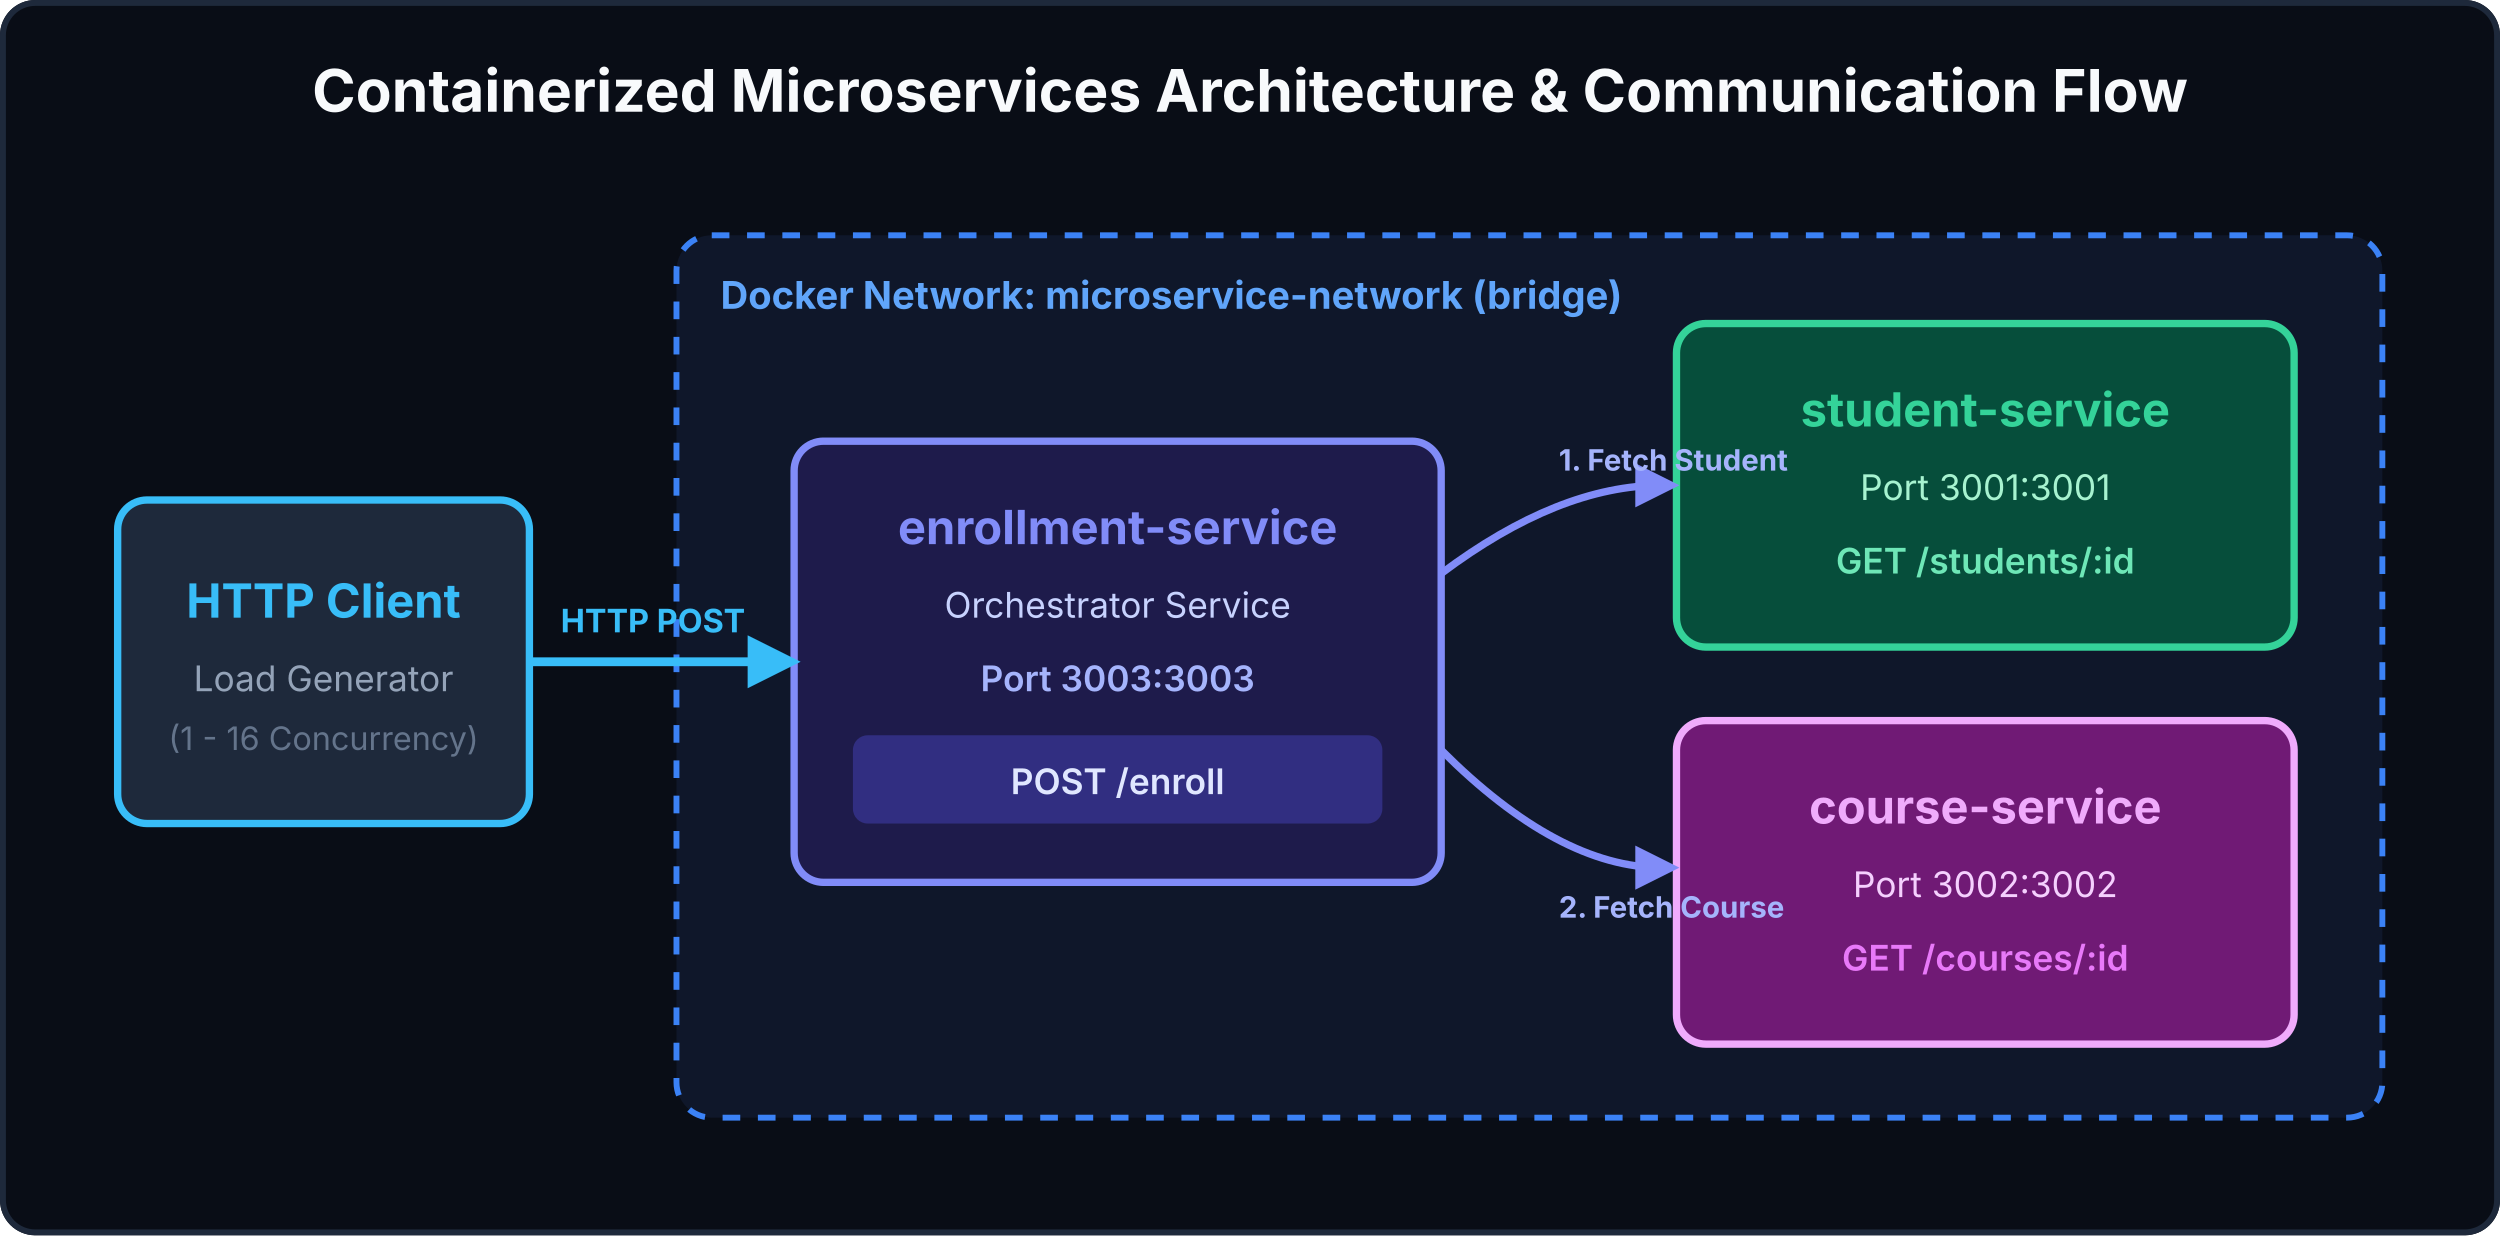
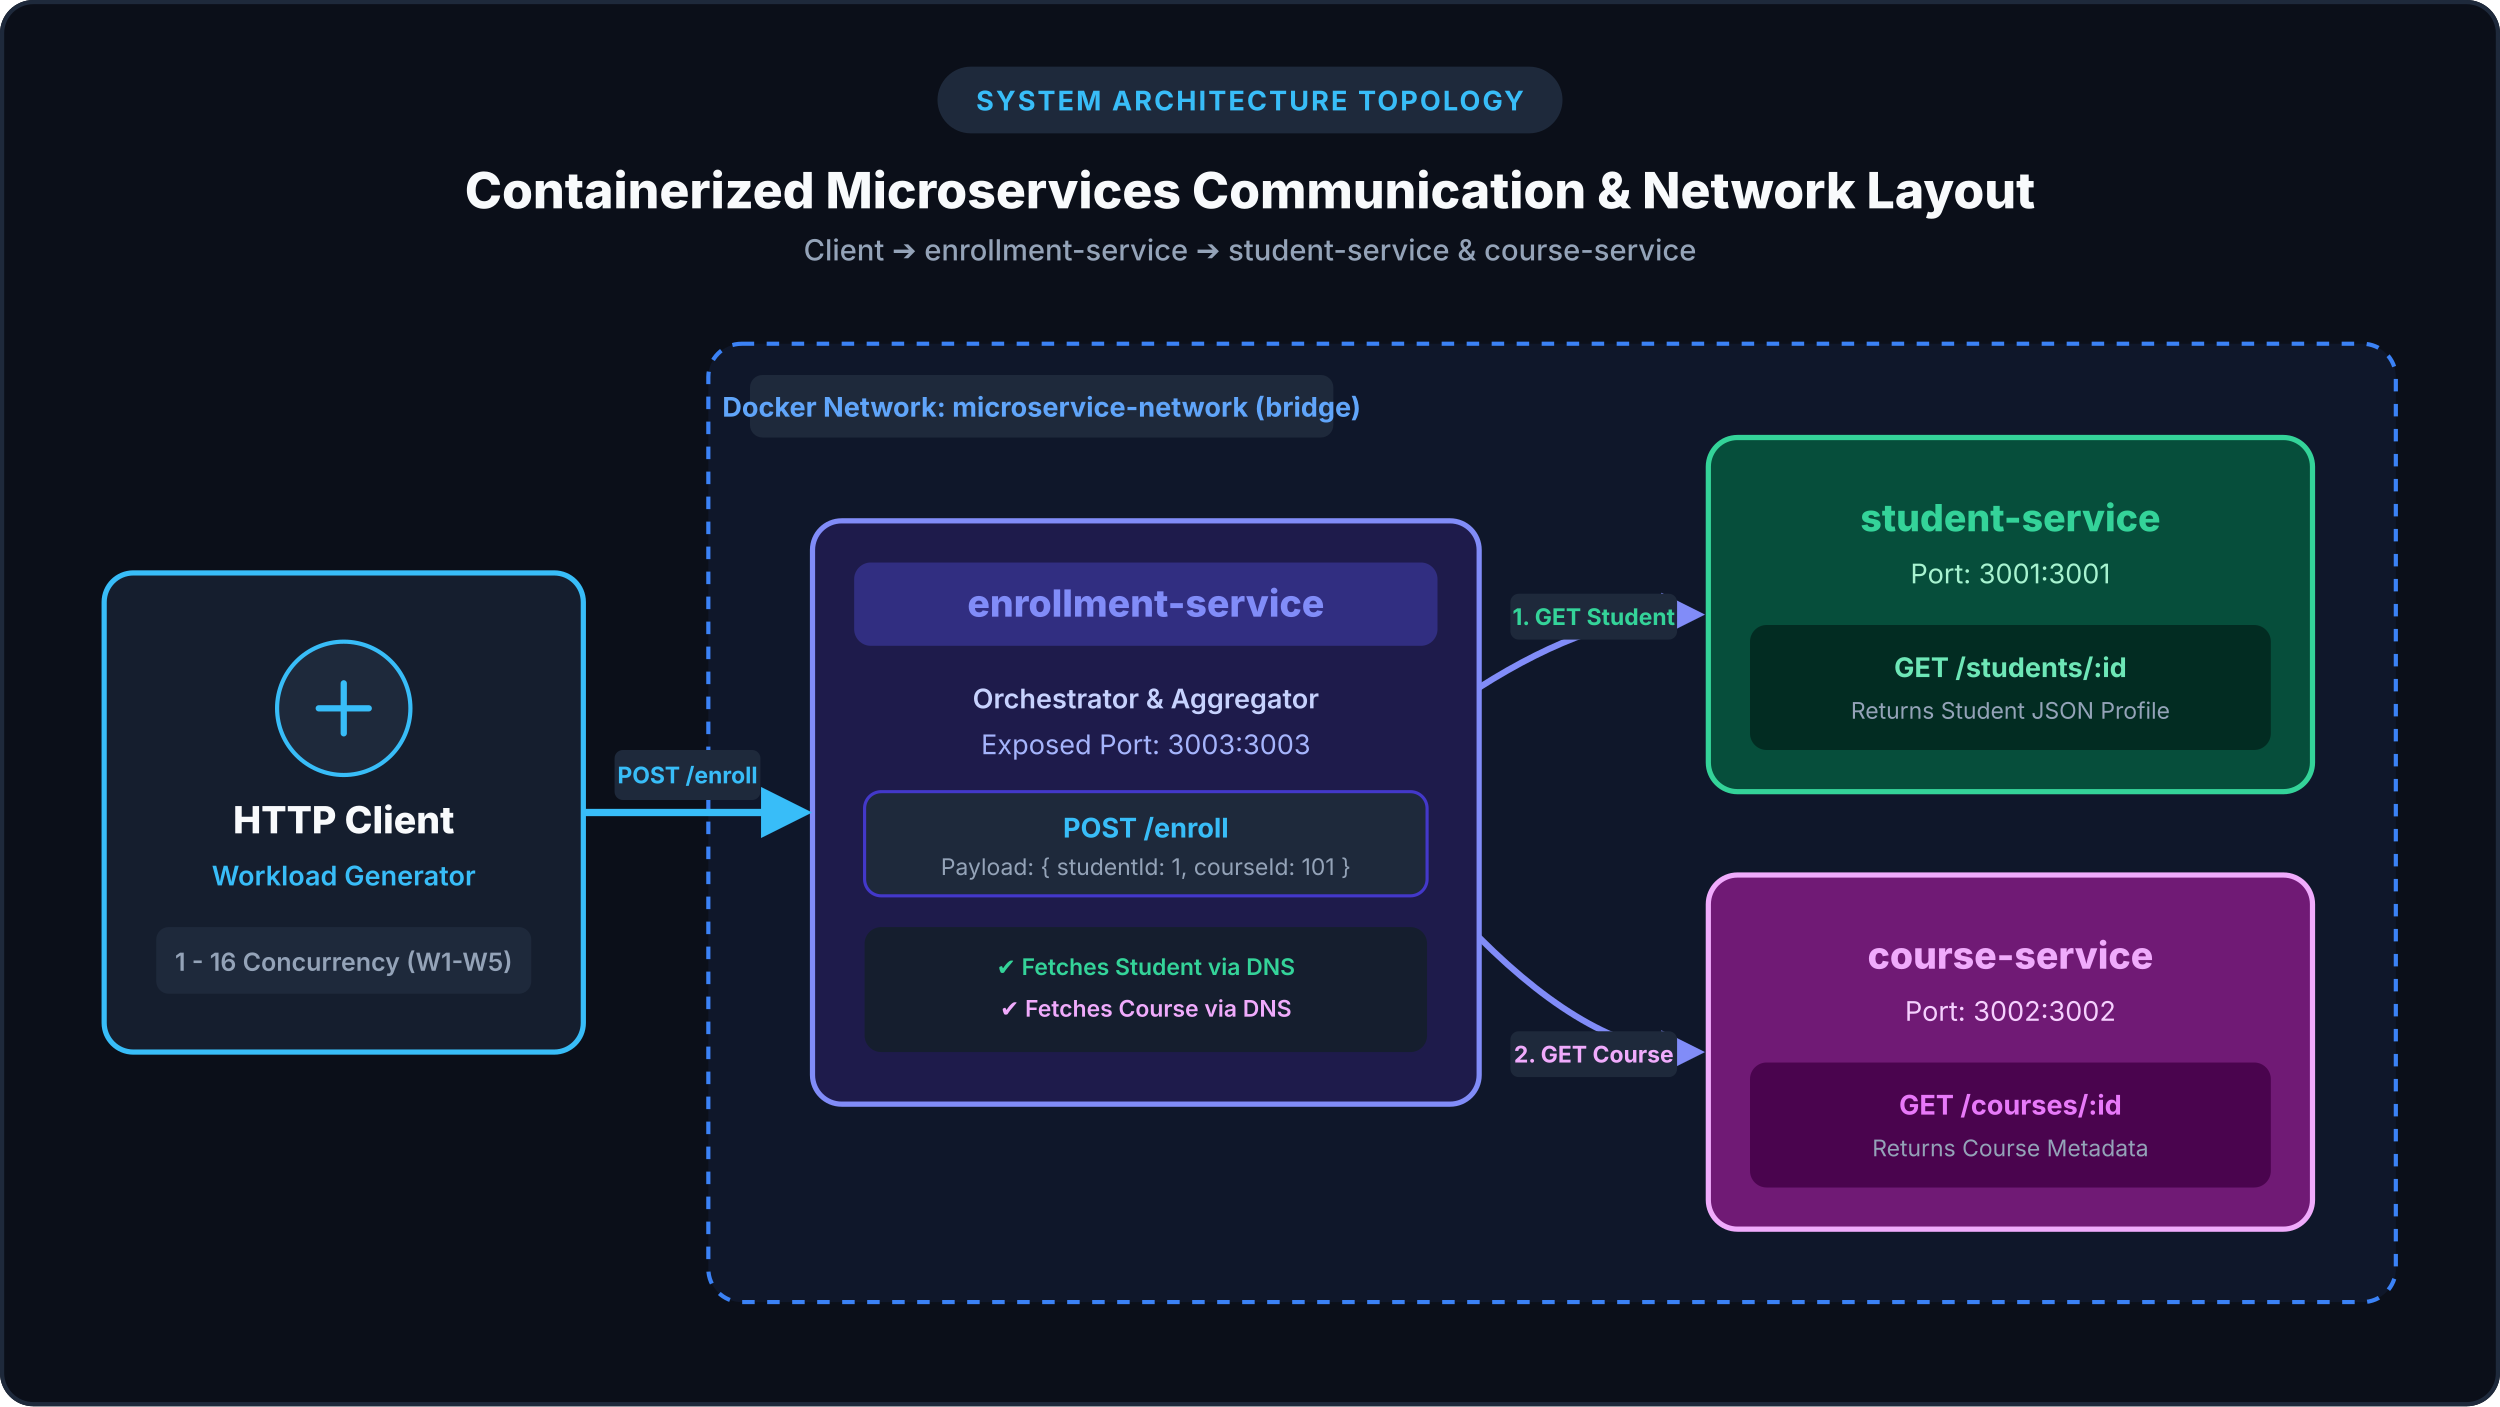
- <svg xmlns="http://www.w3.org/2000/svg" width="850" height="420" viewBox="0 0 850 420">
-   <rect width="850" height="420" rx="12" fill="#090d16" />
-   <rect x="1" y="1" width="848" height="418" rx="11" fill="none" stroke="#1e293b" stroke-width="2" />
-   <text x="425" y="38" fill="#f8fafc" font-family="Inter, system-ui, sans-serif" font-size="20" font-weight="700" text-anchor="middle">Containerized Microservices Architecture &amp; Communication Flow</text>
-   <rect x="230" y="80" width="580" height="300" rx="12" fill="#0f172a" stroke="#3b82f6" stroke-width="2" stroke-dasharray="6,6" />
-   <text x="245" y="105" fill="#60a5fa" font-family="Inter, system-ui, sans-serif" font-size="13" font-weight="700">Docker Network: microservice-network (bridge)</text>
-   <rect x="40" y="170" width="140" height="110" rx="10" fill="#1e293b" stroke="#38bdf8" stroke-width="2.5" />
-   <text x="110" y="210" fill="#38bdf8" font-family="Inter, system-ui, sans-serif" font-size="16" font-weight="700" text-anchor="middle">HTTP Client</text>
-   <text x="110" y="235" fill="#94a3b8" font-family="Inter, system-ui, sans-serif" font-size="12" text-anchor="middle">Load Generator</text>
-   <text x="110" y="255" fill="#64748b" font-family="Inter, system-ui, sans-serif" font-size="11" text-anchor="middle">(1 - 16 Concurrency)</text>
-   <rect x="270" y="150" width="220" height="150" rx="10" fill="#1e1b4b" stroke="#818cf8" stroke-width="2.5" />
-   <text x="380" y="185" fill="#818cf8" font-family="Inter, system-ui, sans-serif" font-size="16" font-weight="700" text-anchor="middle">enrollment-service</text>
-   <text x="380" y="210" fill="#c7d2fe" font-family="Inter, system-ui, sans-serif" font-size="12" text-anchor="middle">Orchestrator Service</text>
-   <text x="380" y="235" fill="#a5b4fc" font-family="Inter, system-ui, sans-serif" font-size="12" font-weight="600" text-anchor="middle">Port 3003:3003</text>
-   <rect x="290" y="250" width="180" height="30" rx="5" fill="#312e81" />
-   <text x="380" y="270" fill="#e0e7ff" font-family="Inter, system-ui, sans-serif" font-size="12" font-weight="600" text-anchor="middle">POST /enroll</text>
-   <rect x="570" y="110" width="210" height="110" rx="10" fill="#064e3b" stroke="#34d399" stroke-width="2.5" />
-   <text x="675" y="145" fill="#34d399" font-family="Inter, system-ui, sans-serif" font-size="16" font-weight="700" text-anchor="middle">student-service</text>
-   <text x="675" y="170" fill="#a7f3d0" font-family="Inter, system-ui, sans-serif" font-size="12" text-anchor="middle">Port 3001:3001</text>
-   <text x="675" y="195" fill="#6ee7b7" font-family="Inter, system-ui, sans-serif" font-size="12" font-weight="600" text-anchor="middle">GET /students/:id</text>
-   <rect x="570" y="245" width="210" height="110" rx="10" fill="#701a75" stroke="#f0abfc" stroke-width="2.5" />
-   <text x="675" y="280" fill="#f0abfc" font-family="Inter, system-ui, sans-serif" font-size="16" font-weight="700" text-anchor="middle">course-service</text>
-   <text x="675" y="305" fill="#f5d0fe" font-family="Inter, system-ui, sans-serif" font-size="12" text-anchor="middle">Port 3002:3002</text>
-   <text x="675" y="330" fill="#e879f9" font-family="Inter, system-ui, sans-serif" font-size="12" font-weight="600" text-anchor="middle">GET /courses/:id</text>
+ <svg xmlns="http://www.w3.org/2000/svg" width="1200" height="675" viewBox="0 0 1200 675">
+   <rect width="1200" height="675" rx="16" fill="#0B0F19" />
+   <rect x="1" y="1" width="1198" height="673" rx="15" fill="none" stroke="#1E293B" stroke-width="2" />
+   <rect x="450" y="32" width="300" height="32" rx="16" fill="#1E293B" />
+   <text x="600" y="53" fill="#38BDF8" font-family="Inter, system-ui, sans-serif" font-size="13" font-weight="700" text-anchor="middle" letter-spacing="1">SYSTEM ARCHITECTURE TOPOLOGY</text>
+   <text x="600" y="100" fill="#F8FAFC" font-family="Inter, system-ui, sans-serif" font-size="24" font-weight="800" text-anchor="middle">Containerized Microservices Communication &amp; Network Layout</text>
+   <text x="600" y="125" fill="#94A3B8" font-family="Inter, system-ui, sans-serif" font-size="14" font-weight="500" text-anchor="middle">Client ➔ enrollment-service ➔ student-service &amp; course-service</text>
+   <rect x="340" y="165" width="810" height="460" rx="16" fill="#0F172A" stroke="#3B82F6" stroke-width="2" stroke-dasharray="6,6" />
+   <rect x="360" y="180" width="280" height="30" rx="6" fill="#1E293B" />
+   <text x="500" y="200" fill="#60A5FA" font-family="Inter, system-ui, sans-serif" font-size="13" font-weight="700" text-anchor="middle">Docker Network: microservice-network (bridge)</text>
+   <g transform="translate(50, 275)">
+     <rect width="230" height="230" rx="14" fill="#151E2E" stroke="#38BDF8" stroke-width="2.5" />
+     <circle cx="115" cy="65" r="32" fill="#1E293B" stroke="#38BDF8" stroke-width="2" />
+     <path d="M 103 65 L 127 65 M 115 53 L 115 77" stroke="#38BDF8" stroke-width="3" stroke-linecap="round" />
+     <text x="115" y="125" fill="#F8FAFC" font-family="Inter, system-ui, sans-serif" font-size="18" font-weight="800" text-anchor="middle">HTTP Client</text>
+     <text x="115" y="150" fill="#38BDF8" font-family="Inter, system-ui, sans-serif" font-size="13" font-weight="600" text-anchor="middle">Workload Generator</text>
+     <rect x="25" y="170" width="180" height="32" rx="6" fill="#1E293B" />
+     <text x="115" y="191" fill="#94A3B8" font-family="Inter, system-ui, sans-serif" font-size="12" font-weight="600" text-anchor="middle">1 - 16 Concurrency (W1-W5)</text>
+   </g>
+   <g transform="translate(390, 250)">
+     <rect width="320" height="280" rx="14" fill="#1E1B4B" stroke="#818CF8" stroke-width="2.5" />
+     <rect x="20" y="20" width="280" height="40" rx="8" fill="#312E81" />
+     <text x="160" y="46" fill="#818CF8" font-family="Inter, system-ui, sans-serif" font-size="18" font-weight="800" text-anchor="middle">enrollment-service</text>
+     <text x="160" y="90" fill="#C7D2FE" font-family="Inter, system-ui, sans-serif" font-size="13" font-weight="600" text-anchor="middle">Orchestrator &amp; Aggregator</text>
+     <text x="160" y="112" fill="#A5B4FC" font-family="Inter, system-ui, sans-serif" font-size="13" text-anchor="middle">Exposed Port: 3003:3003</text>
+     <rect x="25" y="130" width="270" height="50" rx="8" fill="#1E293B" stroke="#4338CA" stroke-width="1.5" />
+     <text x="160" y="152" fill="#38BDF8" font-family="Inter, system-ui, sans-serif" font-size="13" font-weight="700" text-anchor="middle">POST /enroll</text>
+     <text x="160" y="170" fill="#94A3B8" font-family="Inter, system-ui, sans-serif" font-size="11" text-anchor="middle">Payload: { studentId: 1, courseId: 101 }</text>
+     <rect x="25" y="195" width="270" height="60" rx="8" fill="#151E2E" />
+     <text x="160" y="218" fill="#34D399" font-family="Inter, system-ui, sans-serif" font-size="11" font-weight="600" text-anchor="middle">✔ Fetches Student via DNS</text>
+     <text x="160" y="238" fill="#F0ABFC" font-family="Inter, system-ui, sans-serif" font-size="11" font-weight="600" text-anchor="middle">✔ Fetches Course via DNS</text>
+   </g>
+   <g transform="translate(820, 210)">
+     <rect width="290" height="170" rx="14" fill="#064E3B" stroke="#34D399" stroke-width="2.5" />
+     <text x="145" y="45" fill="#34D399" font-family="Inter, system-ui, sans-serif" font-size="18" font-weight="800" text-anchor="middle">student-service</text>
+     <text x="145" y="70" fill="#A7F3D0" font-family="Inter, system-ui, sans-serif" font-size="13" text-anchor="middle">Port: 3001:3001</text>
+     <rect x="20" y="90" width="250" height="60" rx="8" fill="#022C22" />
+     <text x="145" y="115" fill="#6EE7B7" font-family="Inter, system-ui, sans-serif" font-size="13" font-weight="700" text-anchor="middle">GET /students/:id</text>
+     <text x="145" y="135" fill="#94A3B8" font-family="Inter, system-ui, sans-serif" font-size="11" text-anchor="middle">Returns Student JSON Profile</text>
+   </g>
+   <g transform="translate(820, 420)">
+     <rect width="290" height="170" rx="14" fill="#701A75" stroke="#F0ABFC" stroke-width="2.5" />
+     <text x="145" y="45" fill="#F0ABFC" font-family="Inter, system-ui, sans-serif" font-size="18" font-weight="800" text-anchor="middle">course-service</text>
+     <text x="145" y="70" fill="#F5D0FE" font-family="Inter, system-ui, sans-serif" font-size="13" text-anchor="middle">Port: 3002:3002</text>
+     <rect x="20" y="90" width="250" height="60" rx="8" fill="#4A044E" />
+     <text x="145" y="115" fill="#E879F9" font-family="Inter, system-ui, sans-serif" font-size="13" font-weight="700" text-anchor="middle">GET /courses/:id</text>
+     <text x="145" y="135" fill="#94A3B8" font-family="Inter, system-ui, sans-serif" font-size="11" text-anchor="middle">Returns Course Metadata</text>
+   </g>
  <defs>
-     <marker id="arrow" viewBox="0 0 10 10" refX="6" refY="5" markerWidth="6" markerHeight="6" orient="auto-start-reverse">
-       <path d="M 0 0 L 10 5 L 0 10 z" fill="#38bdf8" />
+     <marker id="arrow-blue" viewBox="0 0 10 10" refX="6" refY="5" markerWidth="7" markerHeight="7" orient="auto-start-reverse">
+       <path d="M 0 0 L 10 5 L 0 10 z" fill="#38BDF8" />
    </marker>
-     <marker id="arrow-indigo" viewBox="0 0 10 10" refX="6" refY="5" markerWidth="6" markerHeight="6" orient="auto-start-reverse">
-       <path d="M 0 0 L 10 5 L 0 10 z" fill="#818cf8" />
+     <marker id="arrow-indigo" viewBox="0 0 10 10" refX="6" refY="5" markerWidth="7" markerHeight="7" orient="auto-start-reverse">
+       <path d="M 0 0 L 10 5 L 0 10 z" fill="#818CF8" />
    </marker>
  </defs>
-   <line x1="180" y1="225" x2="265" y2="225" stroke="#38bdf8" stroke-width="3" marker-end="url(#arrow)" />
-   <text x="222" y="215" fill="#38bdf8" font-family="Inter, system-ui, sans-serif" font-size="11" font-weight="700" text-anchor="middle">HTTP POST</text>
-   <path d="M 490 195 Q 530 165 565 165" fill="none" stroke="#818cf8" stroke-width="2.5" marker-end="url(#arrow-indigo)" />
-   <text x="530" y="160" fill="#a5b4fc" font-family="Inter, system-ui, sans-serif" font-size="10" font-weight="700">1. Fetch Student</text>
-   <path d="M 490 255 Q 530 295 565 295" fill="none" stroke="#818cf8" stroke-width="2.5" marker-end="url(#arrow-indigo)" />
-   <text x="530" y="312" fill="#a5b4fc" font-family="Inter, system-ui, sans-serif" font-size="10" font-weight="700">2. Fetch Course</text>
+   <line x1="280" y1="390" x2="380" y2="390" stroke="#38BDF8" stroke-width="3.5" marker-end="url(#arrow-blue)" />
+   <rect x="295" y="360" width="70" height="24" rx="4" fill="#1E293B" />
+   <text x="330" y="376" fill="#38BDF8" font-family="Inter, system-ui, sans-serif" font-size="11" font-weight="700" text-anchor="middle">POST /enroll</text>
+   <path d="M 710 330 Q 765 295 810 295" fill="none" stroke="#818CF8" stroke-width="3" marker-end="url(#arrow-indigo)" />
+   <rect x="725" y="285" width="80" height="22" rx="4" fill="#1E293B" />
+   <text x="765" y="300" fill="#34D399" font-family="Inter, system-ui, sans-serif" font-size="11" font-weight="700" text-anchor="middle">1. GET Student</text>
+   <path d="M 710 450 Q 765 505 810 505" fill="none" stroke="#818CF8" stroke-width="3" marker-end="url(#arrow-indigo)" />
+   <rect x="725" y="495" width="80" height="22" rx="4" fill="#1E293B" />
+   <text x="765" y="510" fill="#F0ABFC" font-family="Inter, system-ui, sans-serif" font-size="11" font-weight="700" text-anchor="middle">2. GET Course</text>
</svg>
